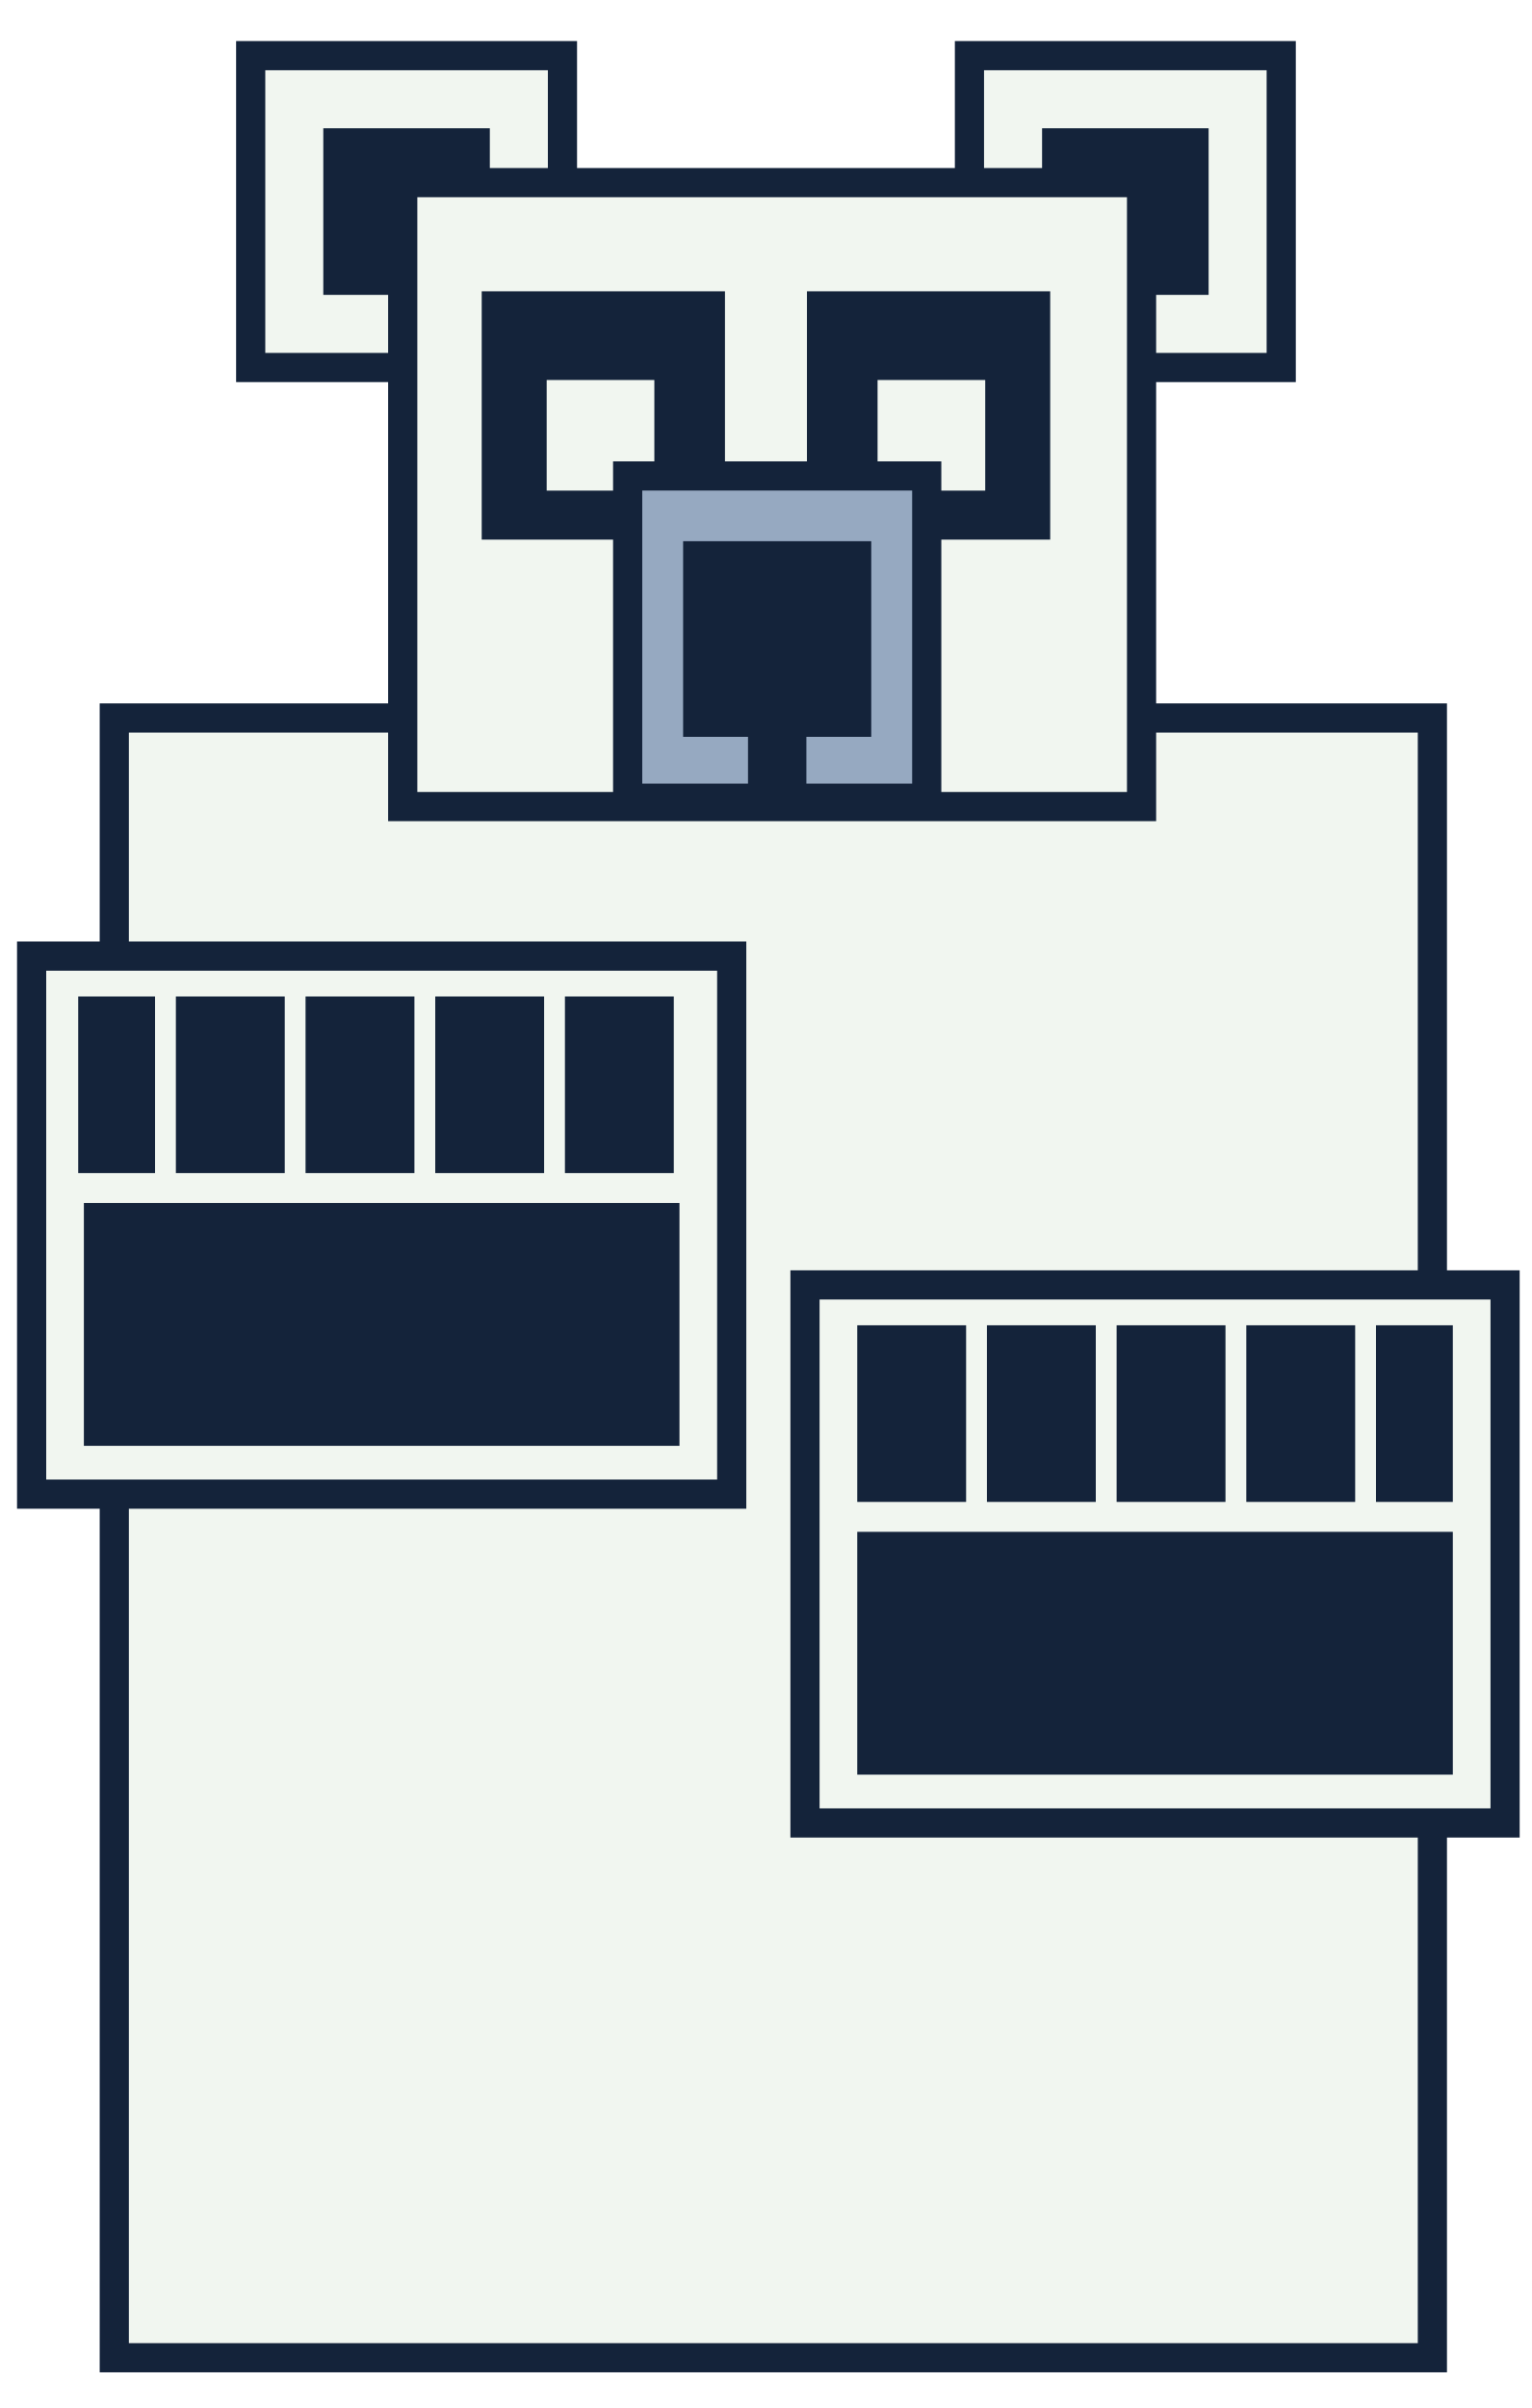
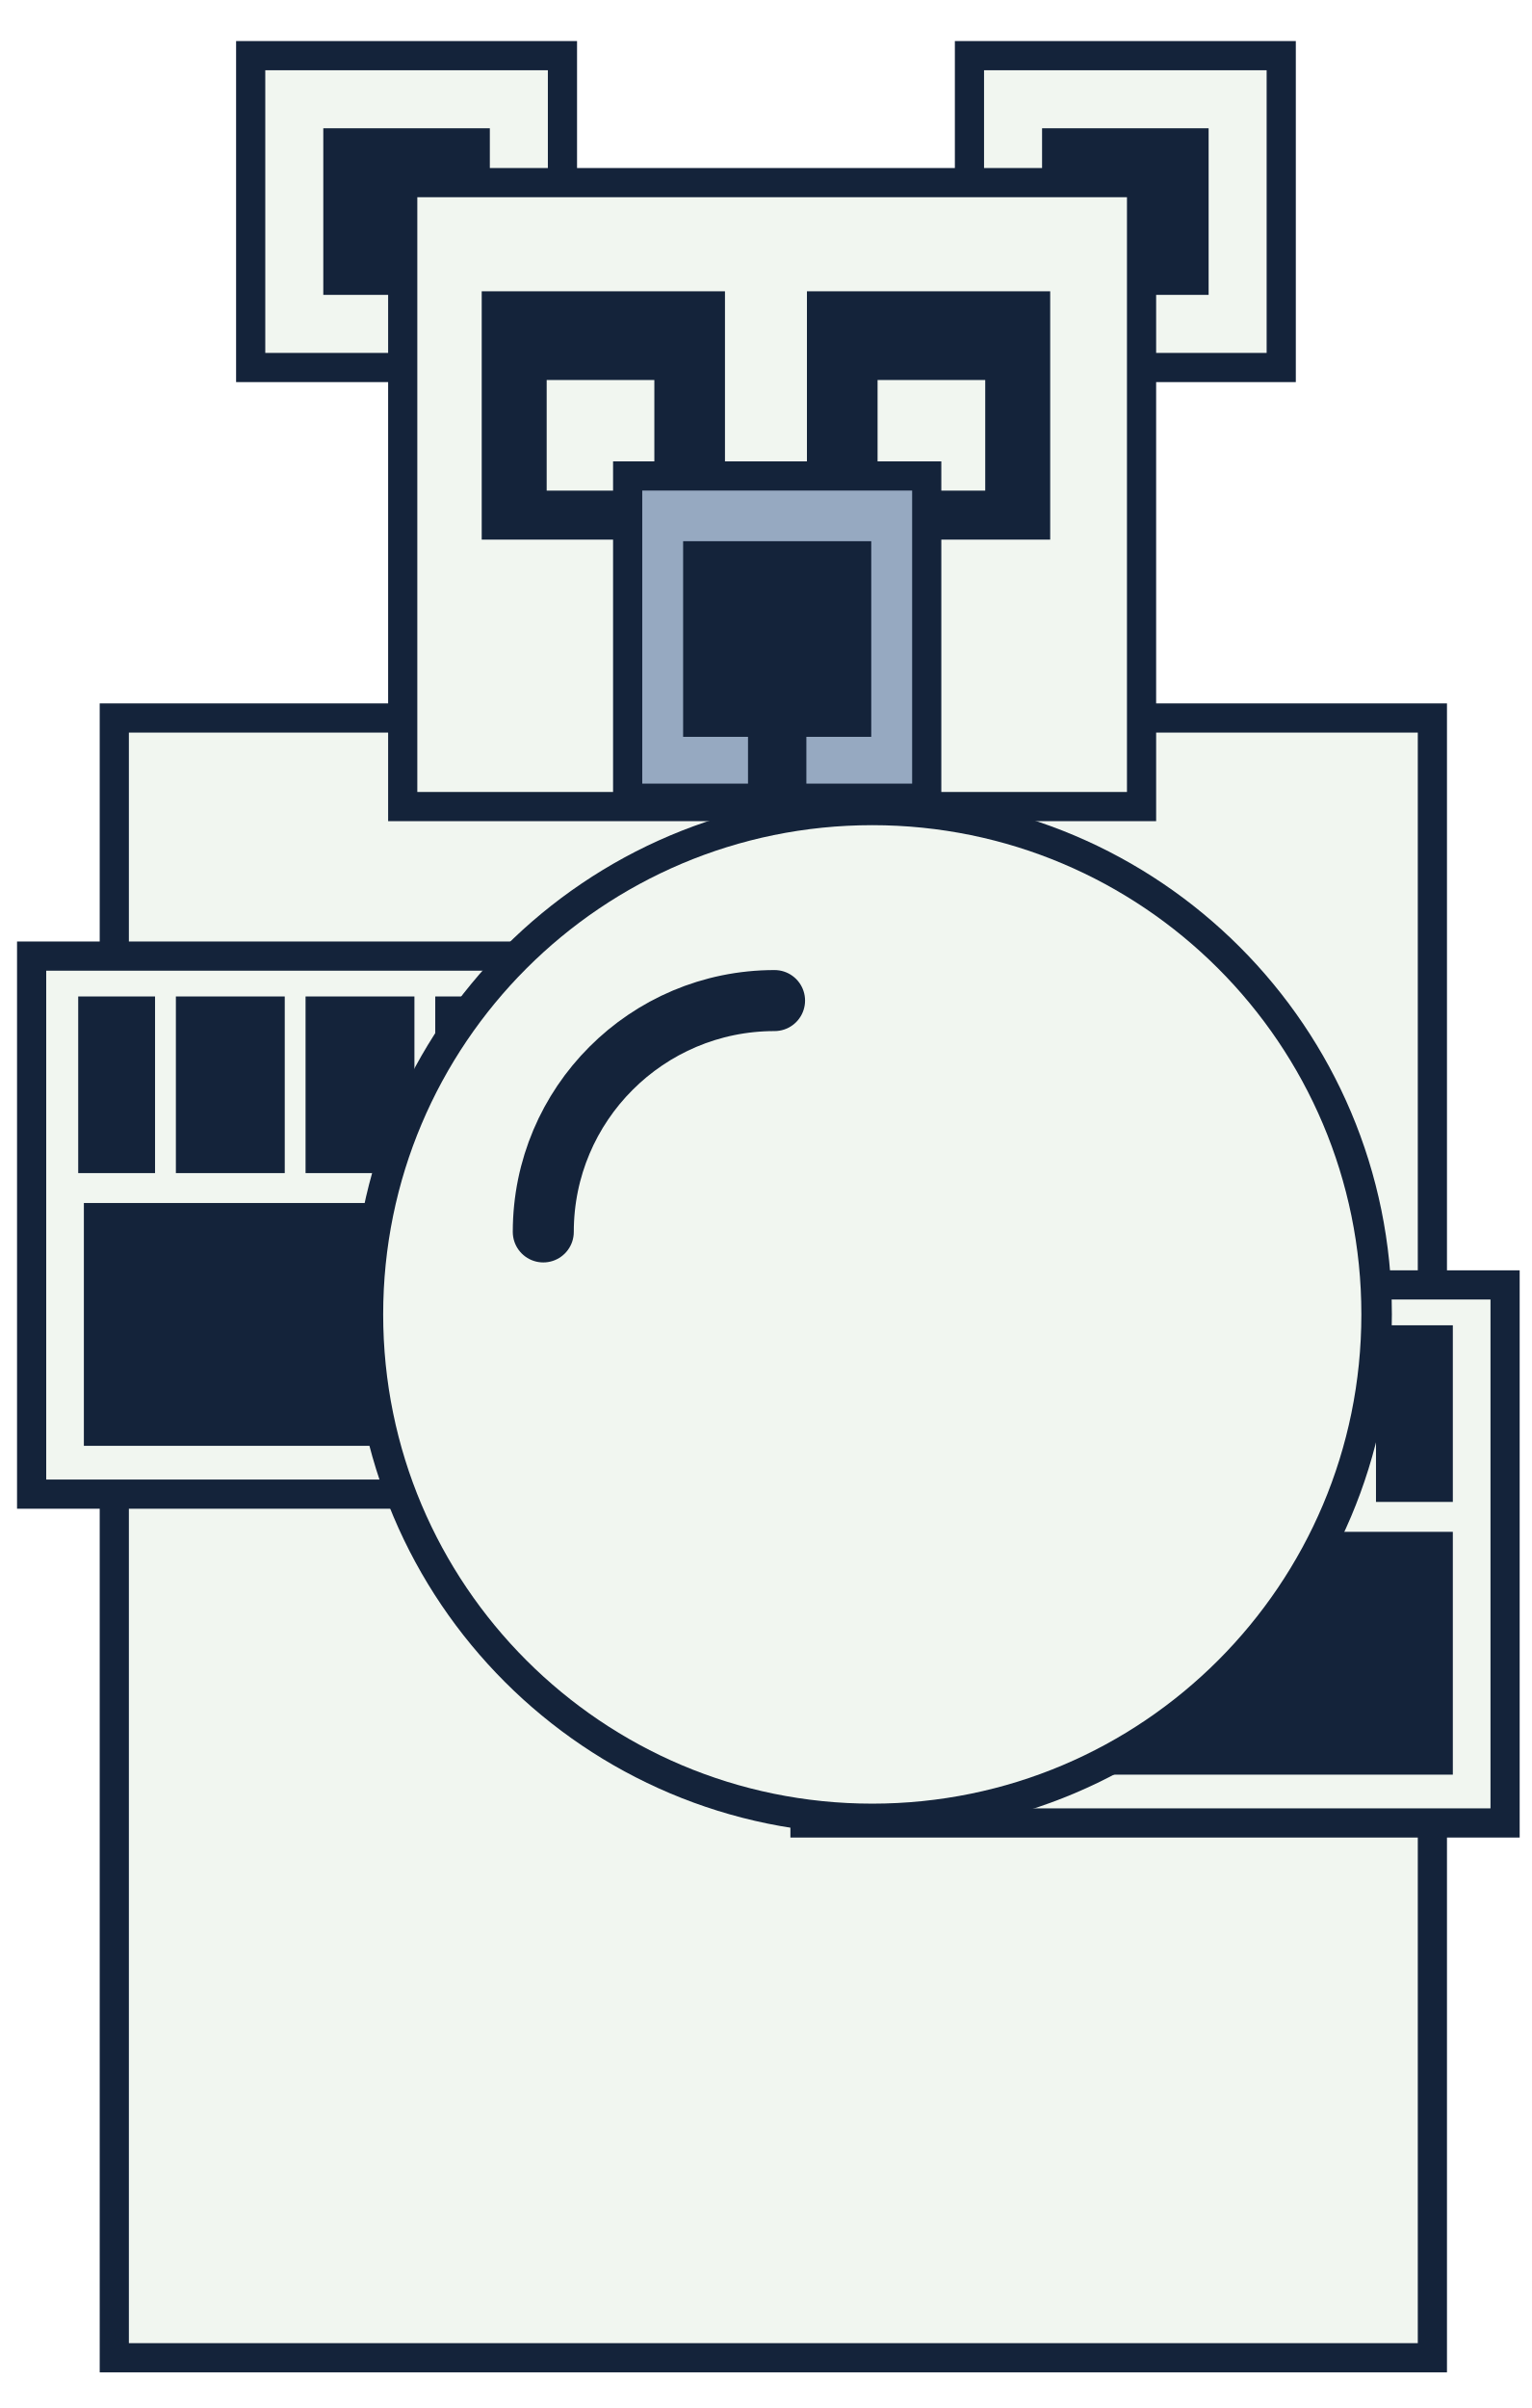
<svg xmlns="http://www.w3.org/2000/svg" width="420" height="660" viewBox="0 0 111.125 174.625" version="1.1" id="svg1" xml:space="preserve">
  <defs id="defs1" />
  <g id="layer1" style="display:inline">
    <g id="layer3" style="display:inline">
      <rect style="display:inline;fill:#f1f6f0;stroke:#14233a;stroke-width:4.233;stroke-linecap:square;stroke-linejoin:miter;stroke-dasharray:none;paint-order:stroke fill markers" id="rect15-5" width="93.498" height="116.796" x="9.349" y="53.126" />
    </g>
    <g id="layer9" style="display:inline">
      <g id="layer11" style="display:inline">
        <rect style="display:inline;fill:#f1f6f0;stroke:#14233a;stroke-width:4.233;stroke-linecap:square;stroke-dasharray:none;paint-order:stroke fill markers" id="rect3" width="20.499" height="20.499" x="19.243" y="5.094" />
        <rect style="display:inline;fill:#f1f6f0;stroke:#14233a;stroke-width:4.233;stroke-linecap:square;stroke-dasharray:none;paint-order:stroke fill markers" id="rect4" width="20.499" height="20.499" x="71.383" y="5.094" />
        <rect style="display:inline;fill:#14233a;stroke:none;stroke-width:2.897;stroke-linecap:square;paint-order:stroke fill markers" id="rect6" width="12.081" height="12.081" x="23.452" y="9.303" />
        <rect style="display:inline;fill:#14233a;stroke:none;stroke-width:2.897;stroke-linecap:square;paint-order:stroke fill markers" id="rect16" width="12.081" height="12.081" x="75.592" y="9.303" />
      </g>
      <rect style="display:inline;fill:#f1f6f0;stroke:#14233a;stroke-width:4.233;stroke-linecap:square;stroke-linejoin:miter;stroke-dasharray:none;paint-order:stroke fill markers" id="rect5-1" width="51.478" height="43.131" x="30.272" y="14.302" />
      <g id="layer10" style="display:inline">
        <rect style="display:inline;fill:#14233a;stroke:#14233a;stroke-width:4.233;stroke-linecap:square;stroke-linejoin:miter;stroke-dasharray:none;paint-order:stroke fill markers" id="rect12-4" width="13.413" height="13.775" x="37.06" y="23.241" />
        <rect style="display:inline;fill:#14233a;stroke:#14233a;stroke-width:4.233;stroke-linecap:square;stroke-linejoin:miter;stroke-dasharray:none;paint-order:stroke fill markers" id="rect26" width="13.413" height="13.775" x="60.652" y="23.241" />
        <rect style="display:inline;fill:#f1f6f0;stroke:none;stroke-width:3.276;stroke-linecap:square;stroke-linejoin:miter;paint-order:stroke fill markers" id="rect34" width="7.81" height="8.021" x="39.656" y="27.558" />
        <rect style="display:inline;fill:#f1f6f0;stroke:none;stroke-width:3.276;stroke-linecap:square;stroke-linejoin:miter;paint-order:stroke fill markers" id="rect38" width="7.81" height="8.021" x="63.659" y="27.558" />
      </g>
      <g id="layer6-6" style="display:inline;fill:#303843" transform="translate(0.6055274,-10.70973)">
        <rect style="display:inline;fill:#96a9c1;stroke:#14233a;stroke-width:4.233;stroke-linecap:square;stroke-linejoin:miter;stroke-dasharray:none;paint-order:stroke fill markers" id="rect11-9" width="19.578" height="21.253" x="45.983" y="46.284" />
        <rect style="display:inline;fill:#14233a;stroke:none;stroke-width:1.31;stroke-linecap:round;stroke-linejoin:round;paint-order:stroke fill markers" id="rect14-5" width="13.647" height="14.187" x="48.948" y="49.957" />
        <path style="display:inline;fill:#14233a;stroke:#14233a;stroke-width:4.233;stroke-linecap:butt;stroke-linejoin:miter;stroke-dasharray:none;stroke-opacity:1" d="m 55.772,61.503 v 6.616" id="path14-7" />
      </g>
    </g>
    <g id="layer12" style="display:inline">
      <g id="layer13" transform="translate(56.0594,-9.084038)">
        <rect style="display:inline;fill:#f1f6f0;stroke:#14233a;stroke-width:4.233;stroke-linecap:square;stroke-linejoin:miter;stroke-dasharray:none;paint-order:stroke fill markers" id="rect36" width="48.668" height="36.901" x="-52.061" y="103.323" rx="0" ry="0" transform="scale(-1,1)" />
        <rect style="display:inline;fill:#14233a;stroke:none;stroke-width:0;stroke-linecap:square;stroke-linejoin:miter;stroke-dasharray:none;paint-order:stroke fill markers" id="rect37" width="43.204" height="17.609" x="-49.329" y="120.17" rx="0" ry="0" transform="scale(-1,1)" />
        <rect style="display:inline;fill:#14233a;stroke:none;stroke-width:0;stroke-linecap:square;stroke-linejoin:miter;stroke-dasharray:none;paint-order:stroke fill markers" id="rect39" width="7.897" height="12.809" x="-14.022" y="105.192" rx="0" ry="0" transform="scale(-1,1)" />
        <rect style="display:inline;fill:#14233a;stroke:none;stroke-width:0;stroke-linecap:square;stroke-linejoin:miter;stroke-dasharray:none;paint-order:stroke fill markers" id="rect42" width="7.897" height="12.809" x="-23.429" y="105.192" rx="0" ry="0" transform="scale(-1,1)" />
        <rect style="display:inline;fill:#14233a;stroke:none;stroke-width:0;stroke-linecap:square;stroke-linejoin:miter;stroke-dasharray:none;paint-order:stroke fill markers" id="rect43" width="7.897" height="12.809" x="-32.837" y="105.192" rx="0" ry="0" transform="scale(-1,1)" />
        <rect style="display:inline;fill:#14233a;stroke:none;stroke-width:0;stroke-linecap:square;stroke-linejoin:miter;stroke-dasharray:none;paint-order:stroke fill markers" id="rect44" width="7.897" height="12.809" x="-42.245" y="105.192" rx="0" ry="0" transform="scale(-1,1)" />
        <rect style="display:inline;fill:#14233a;stroke:none;stroke-width:0;stroke-linecap:square;stroke-linejoin:miter;stroke-dasharray:none;paint-order:stroke fill markers" id="rect45" width="5.574" height="12.809" x="-49.329" y="105.192" rx="0" ry="0" transform="scale(-1,1)" />
      </g>
      <g id="layer14" transform="translate(-55.7116,-32.92944)">
        <rect style="display:inline;fill:#f1f6f0;stroke:#14233a;stroke-width:4.233;stroke-linecap:square;stroke-linejoin:miter;stroke-dasharray:none;paint-order:stroke fill markers" id="rect18-4" width="48.668" height="36.901" x="-107.732" y="103.323" rx="0" ry="0" transform="scale(-1,1)" />
        <rect style="display:inline;fill:#14233a;stroke:none;stroke-width:0;stroke-linecap:square;stroke-linejoin:miter;stroke-dasharray:none;paint-order:stroke fill markers" id="rect39-2" width="7.897" height="12.809" x="96.692" y="105.192" rx="0" ry="0" />
        <rect style="display:inline;fill:#14233a;stroke:none;stroke-width:0;stroke-linecap:square;stroke-linejoin:miter;stroke-dasharray:none;paint-order:stroke fill markers" id="rect42-3" width="7.897" height="12.809" x="87.285" y="105.192" rx="0" ry="0" />
        <rect style="display:inline;fill:#14233a;stroke:none;stroke-width:0;stroke-linecap:square;stroke-linejoin:miter;stroke-dasharray:none;paint-order:stroke fill markers" id="rect43-3" width="7.897" height="12.809" x="77.877" y="105.192" rx="0" ry="0" />
        <rect style="display:inline;fill:#14233a;stroke:none;stroke-width:0;stroke-linecap:square;stroke-linejoin:miter;stroke-dasharray:none;paint-order:stroke fill markers" id="rect44-9" width="7.897" height="12.809" x="68.47" y="105.192" rx="0" ry="0" />
        <rect style="display:inline;fill:#14233a;stroke:none;stroke-width:0;stroke-linecap:square;stroke-linejoin:miter;stroke-dasharray:none;paint-order:stroke fill markers" id="rect45-2" width="5.574" height="12.809" x="61.385" y="105.192" rx="0" ry="0" />
        <rect style="display:inline;fill:#14233a;stroke:none;stroke-width:0;stroke-linecap:square;stroke-linejoin:miter;stroke-dasharray:none;paint-order:stroke fill markers" id="rect37-3" width="43.204" height="17.609" x="-105" y="120.17" rx="0" ry="0" transform="scale(-1,1)" />
      </g>
    </g>
+     <g id="layer2" transform="translate(9.504747,-8.146926)">
+       <circle style="fill:#f1f6f0;stroke:#14233a;stroke-width:4.425;stroke-linecap:square;stroke-dasharray:none;paint-order:stroke fill markers" id="path1" cx="53.77" cy="103.466" r="35.479" />
+       <path id="circle1" style="fill:none;stroke:#14233a;stroke-width:4.425;stroke-linecap:round;stroke-linejoin:round;stroke-dasharray:none" d="m 29.905,97.484 c 1e-6,-9.266 7.511,-16.777 16.777,-16.777" />
+     </g>
  </g>
</svg>
